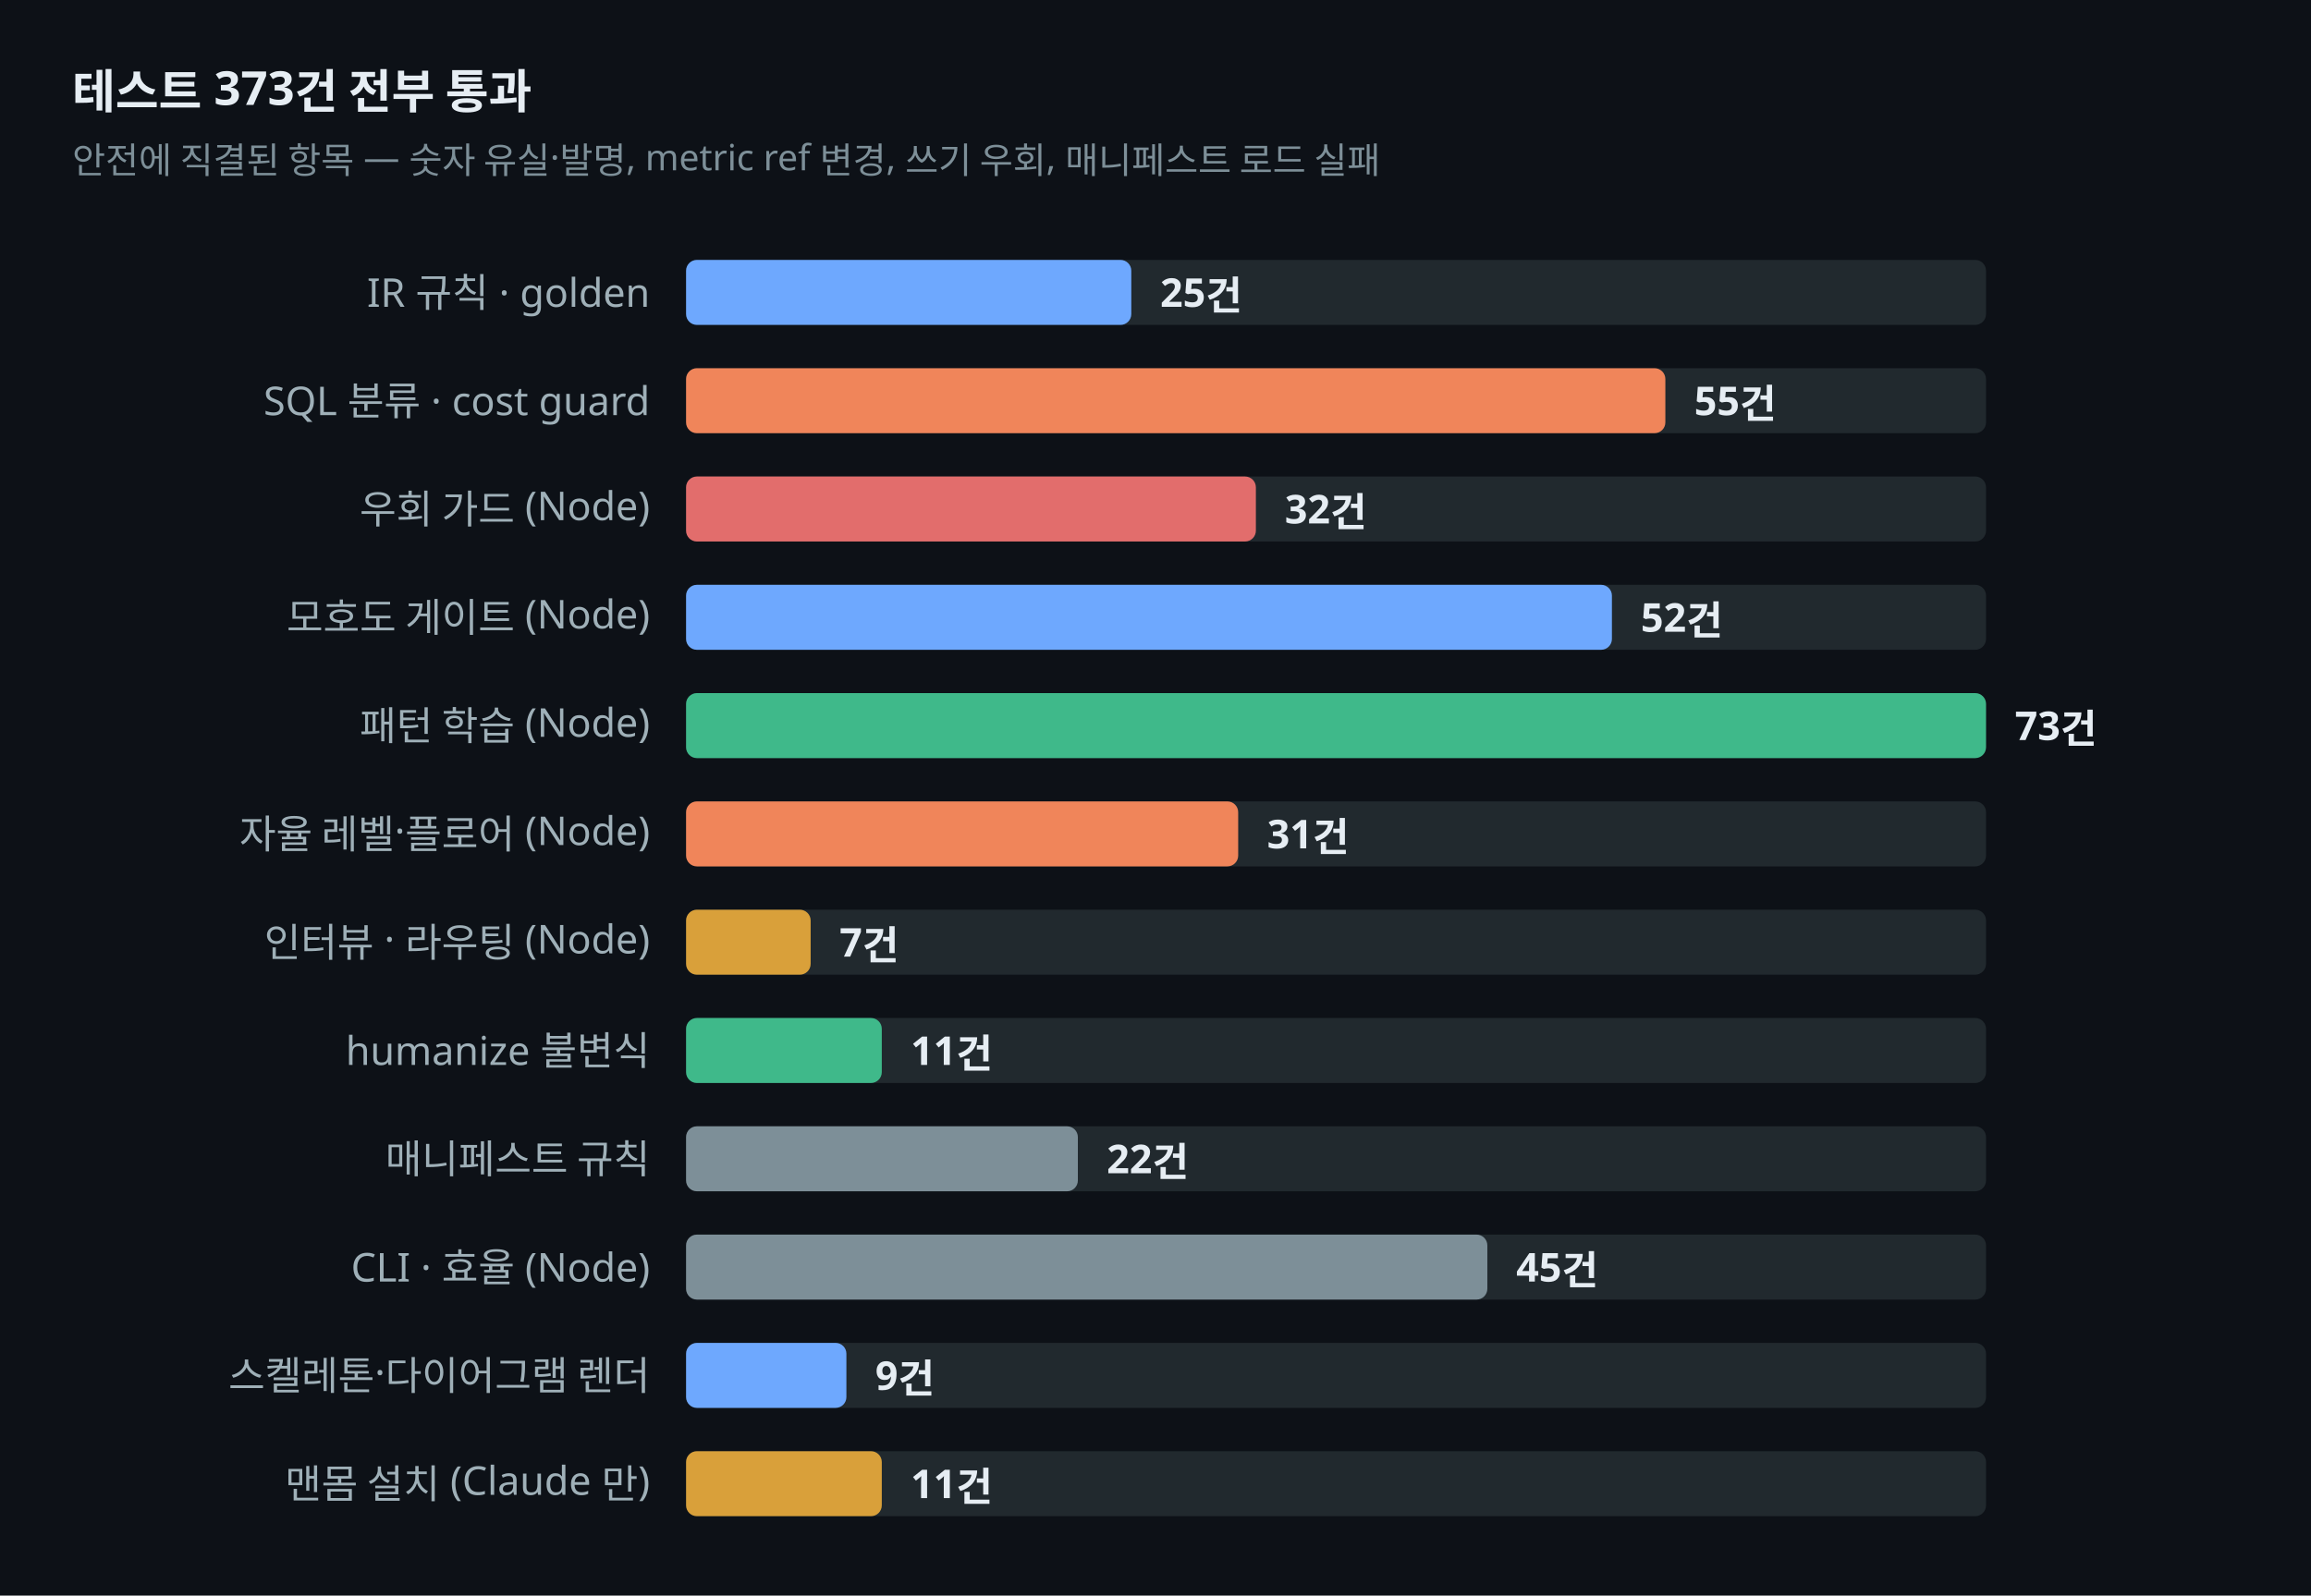
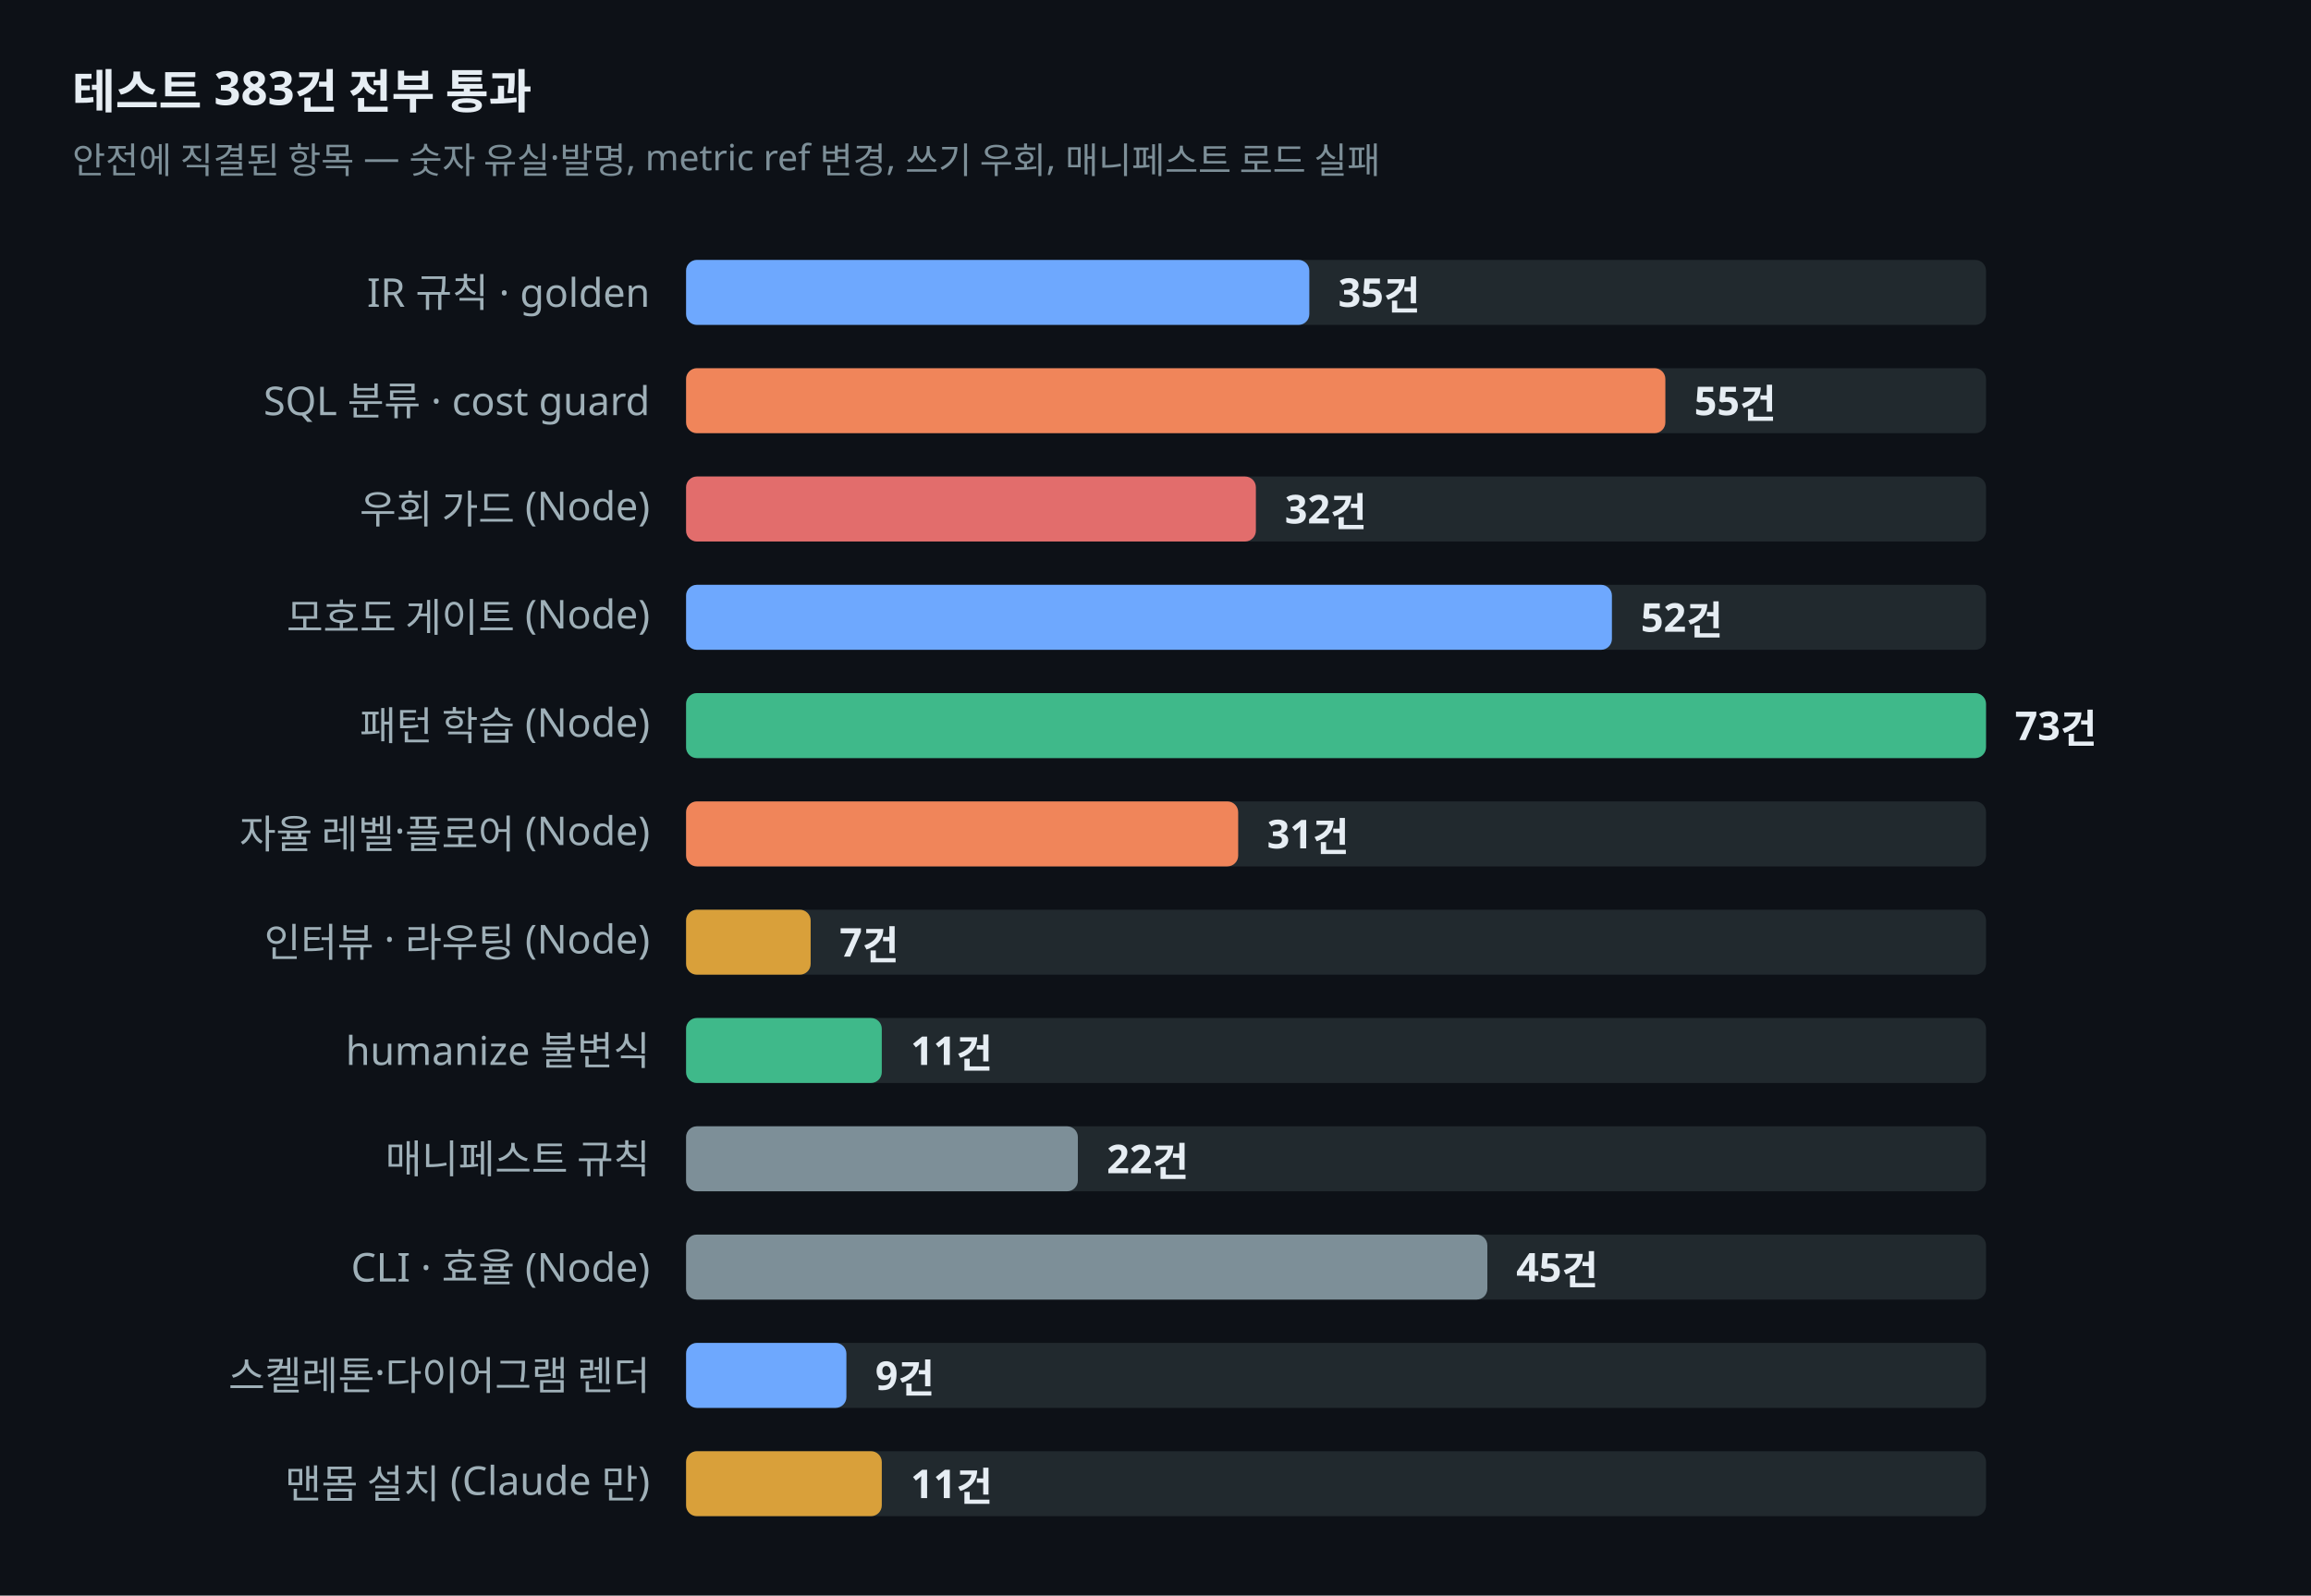
<svg xmlns="http://www.w3.org/2000/svg" viewBox="0 0 640 442" width="640" height="442" role="img" aria-label="som test suites">
  <rect width="640" height="442" fill="#0d1117" />
  <defs>
    <marker id="ar" markerWidth="9" markerHeight="7" refX="8.5" refY="3.5" orient="auto">
      <path d="M0,0 L9,3.5 L0,7 Z" fill="#4a565d" />
    </marker>
    <marker id="ar-acc" markerWidth="9" markerHeight="7" refX="8.5" refY="3.5" orient="auto">
      <path d="M0,0 L9,3.5 L0,7 Z" fill="#6ea8fe" />
    </marker>
    <marker id="ar-good" markerWidth="9" markerHeight="7" refX="8.5" refY="3.5" orient="auto">
      <path d="M0,0 L9,3.5 L0,7 Z" fill="#3fb98a" />
    </marker>
    <marker id="ar-crit" markerWidth="9" markerHeight="7" refX="8.5" refY="3.5" orient="auto">
      <path d="M0,0 L9,3.5 L0,7 Z" fill="#e26d6c" />
    </marker>
  </defs>
-   <text x="20" y="30" text-anchor="start" font-family="IBM Plex Sans KR, Malgun Gothic, system-ui, sans-serif" font-size="13" font-weight="650" fill="#e6edf3">테스트 373건 전부 통과</text>
+   <text x="20" y="30" text-anchor="start" font-family="IBM Plex Sans KR, Malgun Gothic, system-ui, sans-serif" font-size="13" font-weight="650" fill="#e6edf3">테스트 383건 전부 통과</text>
  <text x="20" y="48" text-anchor="start" font-family="IBM Plex Sans KR, Malgun Gothic, system-ui, sans-serif" font-size="10" font-weight="400" fill="#7d8f98">안전에 직결된 항목 — 숫자 유실·발명, metric ref 변경, 쓰기 우회, 매니페스트 로드 실패</text>
  <text x="180" y="85.0" text-anchor="end" font-family="IBM Plex Sans KR, Malgun Gothic, system-ui, sans-serif" font-size="11" fill="#9fb0b8">IR 규칙 · golden</text>
  <rect x="190" y="72" width="360" height="18" rx="3" fill="#21292e" />
-   <rect x="190" y="72" width="123.3" height="18" rx="3" fill="#6ea8fe" />
-   <text x="321.3" y="85.0" font-family="IBM Plex Sans KR, Malgun Gothic, system-ui, sans-serif" font-size="11" font-weight="650" fill="#e6edf3">25건</text>
+   <rect x="190" y="72" width="172.6" height="18" rx="3" fill="#6ea8fe" />
+   <text x="370.6" y="85.0" font-family="IBM Plex Sans KR, Malgun Gothic, system-ui, sans-serif" font-size="11" font-weight="650" fill="#e6edf3">35건</text>
  <text x="180" y="115.0" text-anchor="end" font-family="IBM Plex Sans KR, Malgun Gothic, system-ui, sans-serif" font-size="11" fill="#9fb0b8">SQL 분류 · cost guard</text>
  <rect x="190" y="102" width="360" height="18" rx="3" fill="#21292e" />
  <rect x="190" y="102" width="271.2" height="18" rx="3" fill="#f0855a" />
  <text x="469.2" y="115.0" font-family="IBM Plex Sans KR, Malgun Gothic, system-ui, sans-serif" font-size="11" font-weight="650" fill="#e6edf3">55건</text>
  <text x="180" y="145.0" text-anchor="end" font-family="IBM Plex Sans KR, Malgun Gothic, system-ui, sans-serif" font-size="11" fill="#9fb0b8">우회 가드 (Node)</text>
  <rect x="190" y="132" width="360" height="18" rx="3" fill="#21292e" />
  <rect x="190" y="132" width="157.8" height="18" rx="3" fill="#e26d6c" />
  <text x="355.8" y="145.0" font-family="IBM Plex Sans KR, Malgun Gothic, system-ui, sans-serif" font-size="11" font-weight="650" fill="#e6edf3">32건</text>
  <text x="180" y="175.0" text-anchor="end" font-family="IBM Plex Sans KR, Malgun Gothic, system-ui, sans-serif" font-size="11" fill="#9fb0b8">모호도 게이트 (Node)</text>
  <rect x="190" y="162" width="360" height="18" rx="3" fill="#21292e" />
  <rect x="190" y="162" width="256.4" height="18" rx="3" fill="#6ea8fe" />
  <text x="454.4" y="175.0" font-family="IBM Plex Sans KR, Malgun Gothic, system-ui, sans-serif" font-size="11" font-weight="650" fill="#e6edf3">52건</text>
  <text x="180" y="205.0" text-anchor="end" font-family="IBM Plex Sans KR, Malgun Gothic, system-ui, sans-serif" font-size="11" fill="#9fb0b8">패턴 학습 (Node)</text>
  <rect x="190" y="192" width="360" height="18" rx="3" fill="#21292e" />
  <rect x="190" y="192" width="360.0" height="18" rx="3" fill="#3fb98a" />
  <text x="558.0" y="205.0" font-family="IBM Plex Sans KR, Malgun Gothic, system-ui, sans-serif" font-size="11" font-weight="650" fill="#e6edf3">73건</text>
  <text x="180" y="235.0" text-anchor="end" font-family="IBM Plex Sans KR, Malgun Gothic, system-ui, sans-serif" font-size="11" fill="#9fb0b8">자율 레벨·플로어 (Node)</text>
  <rect x="190" y="222" width="360" height="18" rx="3" fill="#21292e" />
  <rect x="190" y="222" width="152.9" height="18" rx="3" fill="#f0855a" />
  <text x="350.9" y="235.0" font-family="IBM Plex Sans KR, Malgun Gothic, system-ui, sans-serif" font-size="11" font-weight="650" fill="#e6edf3">31건</text>
  <text x="180" y="265.0" text-anchor="end" font-family="IBM Plex Sans KR, Malgun Gothic, system-ui, sans-serif" font-size="11" fill="#9fb0b8">인터뷰 · 라우팅 (Node)</text>
  <rect x="190" y="252" width="360" height="18" rx="3" fill="#21292e" />
  <rect x="190" y="252" width="34.5" height="18" rx="3" fill="#d9a03a" />
  <text x="232.5" y="265.0" font-family="IBM Plex Sans KR, Malgun Gothic, system-ui, sans-serif" font-size="11" font-weight="650" fill="#e6edf3">7건</text>
  <text x="180" y="295.0" text-anchor="end" font-family="IBM Plex Sans KR, Malgun Gothic, system-ui, sans-serif" font-size="11" fill="#9fb0b8">humanize 불변식</text>
  <rect x="190" y="282" width="360" height="18" rx="3" fill="#21292e" />
  <rect x="190" y="282" width="54.2" height="18" rx="3" fill="#3fb98a" />
  <text x="252.2" y="295.0" font-family="IBM Plex Sans KR, Malgun Gothic, system-ui, sans-serif" font-size="11" font-weight="650" fill="#e6edf3">11건</text>
  <text x="180" y="325.0" text-anchor="end" font-family="IBM Plex Sans KR, Malgun Gothic, system-ui, sans-serif" font-size="11" fill="#9fb0b8">매니페스트 규칙</text>
  <rect x="190" y="312" width="360" height="18" rx="3" fill="#21292e" />
  <rect x="190" y="312" width="108.5" height="18" rx="3" fill="#7d8f98" />
  <text x="306.5" y="325.0" font-family="IBM Plex Sans KR, Malgun Gothic, system-ui, sans-serif" font-size="11" font-weight="650" fill="#e6edf3">22건</text>
  <text x="180" y="355.0" text-anchor="end" font-family="IBM Plex Sans KR, Malgun Gothic, system-ui, sans-serif" font-size="11" fill="#9fb0b8">CLI · 효율 (Node)</text>
  <rect x="190" y="342" width="360" height="18" rx="3" fill="#21292e" />
  <rect x="190" y="342" width="221.9" height="18" rx="3" fill="#7d8f98" />
  <text x="419.9" y="355.0" font-family="IBM Plex Sans KR, Malgun Gothic, system-ui, sans-serif" font-size="11" font-weight="650" fill="#e6edf3">45건</text>
  <text x="180" y="385.0" text-anchor="end" font-family="IBM Plex Sans KR, Malgun Gothic, system-ui, sans-serif" font-size="11" fill="#9fb0b8">스켈레톤·다이어그램 렌더</text>
  <rect x="190" y="372" width="360" height="18" rx="3" fill="#21292e" />
  <rect x="190" y="372" width="44.4" height="18" rx="3" fill="#6ea8fe" />
  <text x="242.4" y="385.0" font-family="IBM Plex Sans KR, Malgun Gothic, system-ui, sans-serif" font-size="11" font-weight="650" fill="#e6edf3">9건</text>
  <text x="180" y="415.0" text-anchor="end" font-family="IBM Plex Sans KR, Malgun Gothic, system-ui, sans-serif" font-size="11" fill="#9fb0b8">맨몸 설치 (Claude 만)</text>
  <rect x="190" y="402" width="360" height="18" rx="3" fill="#21292e" />
  <rect x="190" y="402" width="54.2" height="18" rx="3" fill="#d9a03a" />
  <text x="252.2" y="415.0" font-family="IBM Plex Sans KR, Malgun Gothic, system-ui, sans-serif" font-size="11" font-weight="650" fill="#e6edf3">11건</text>
</svg>
